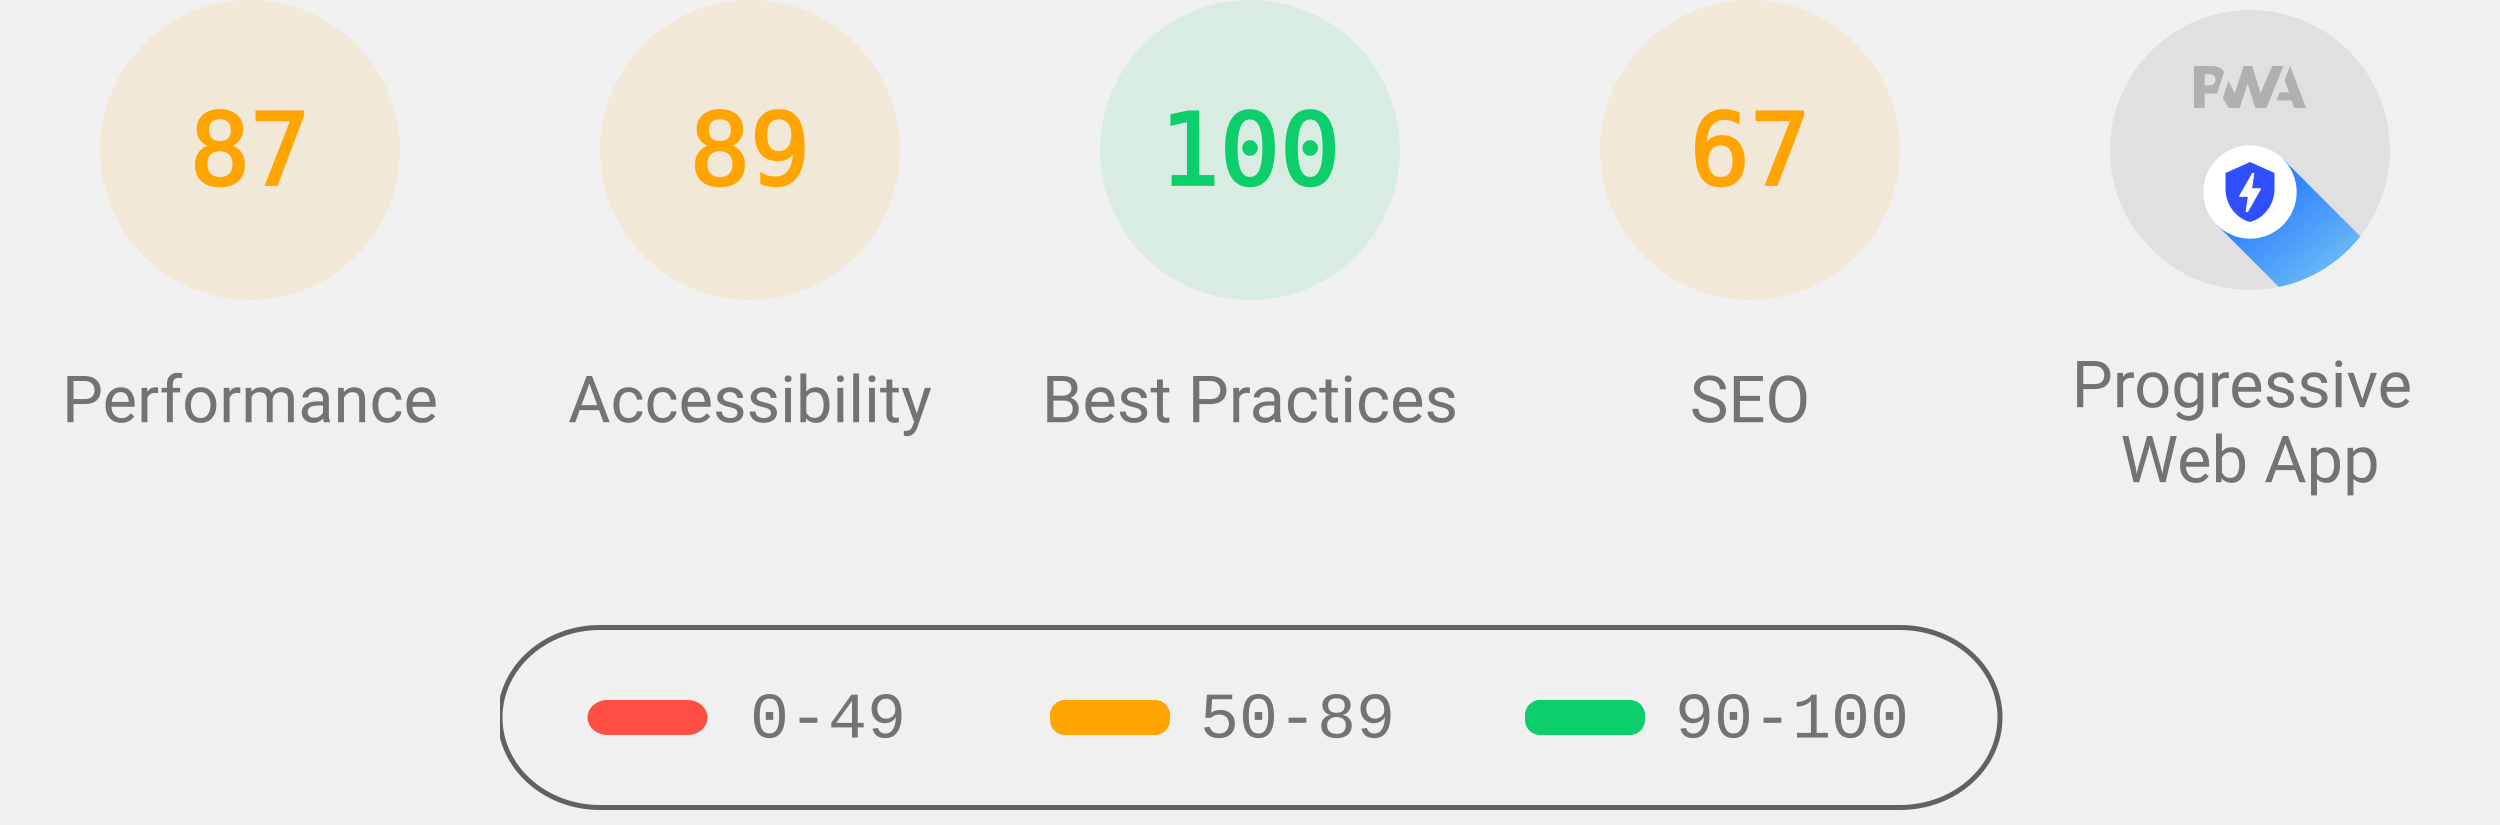
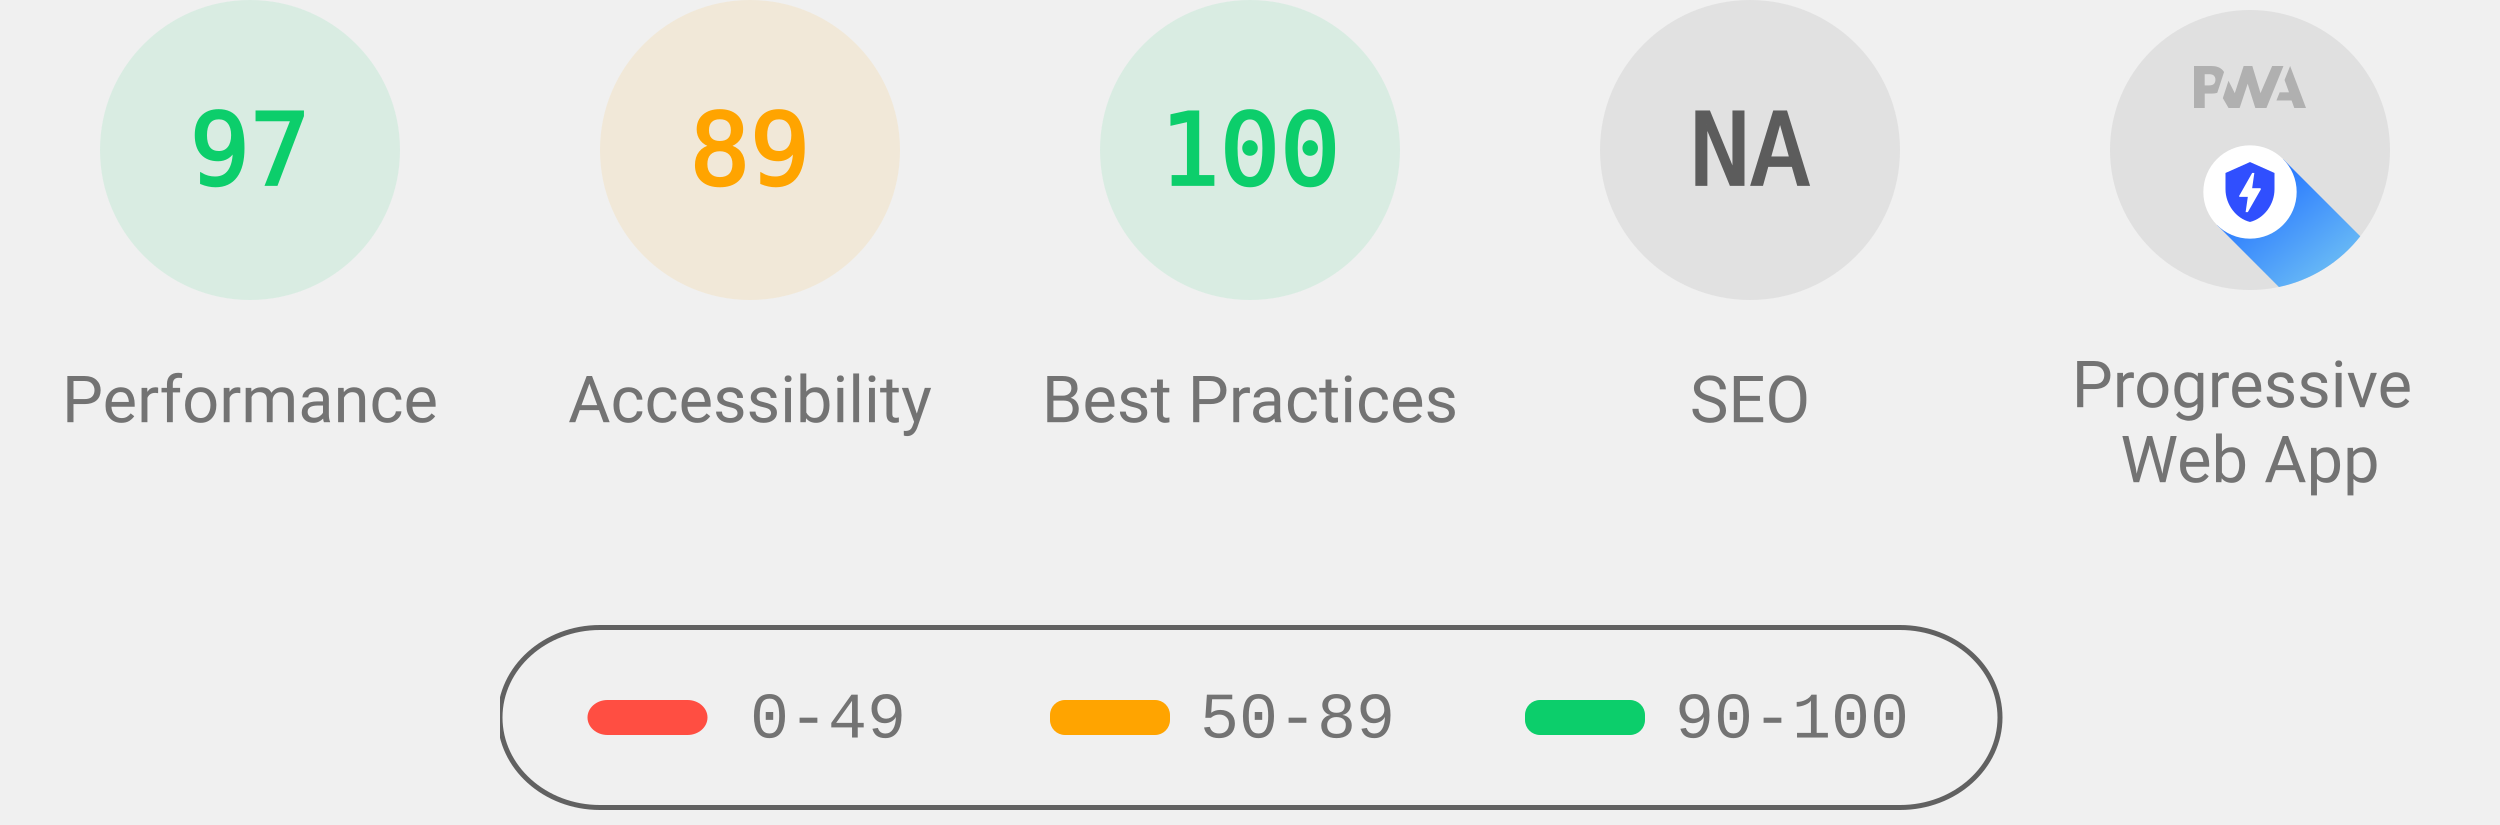
<svg xmlns="http://www.w3.org/2000/svg" class="theme--agnostic" fill="none" width="1000" height="330">
  <style>
			.gauge-base {
				opacity: 0.1
			}

			.gauge-arc {
				fill: none;
				animation-delay: 250ms;
				stroke-linecap: round;
				transform: rotate(-90deg);
				transform-origin: 100px 60px;
				animation: load-gauge 1s ease forwards
			}

			.guage-text {
				font-size: 40px;
				font-family: monospace;
				text-align: center
			}

			.guage-red {
				color: #ff4e42;
				fill: #ff4e42;
				stroke: #ff4e42
			}
			.guage-orange {
				color: #ffa400;
				fill: #ffa400;
				stroke: #ffa400
			}
			.guage-green {
				color: #0cce6b;
				fill: #0cce6b;
				stroke: #0cce6b
			}
			.theme--agnostic .guage-undefined {
				color: #5c5c5c;
				fill: #5c5c5c;
				stroke: #5c5c5c
			}
			.theme--light .guage-undefined {
				color: #1e1e1e;
				fill: #1e1e1e;
				stroke: #1e1e1e
			}
			.theme--dark .guage-undefined {
				color: #f5f5f5;
				fill: #f5f5f5;
				stroke: #f5f5f5
			}

			.guage-title {
				stroke: none;
				font-size: 26px;
				line-height: 26px;
				font-family: Roboto, Halvetica, Arial, sans-serif
			}
			.metric.guage-title {
				font-family: 'Courier New', Courier, monospace
			}
			.theme--agnostic .guage-title {
				color: #737373;
				fill: #737373
			}
			.theme--light .guage-title {
				color: #212121;
				fill: #212121
			}
			.theme--dark .guage-title {
				color: #f5f5f5;
				fill: #f5f5f5
			}

			@keyframes load-gauge {
				from {
					stroke-dasharray: 0 352.858
				}
			}
			.lh-gauge--pwa__disc {
				fill: #e0e0e0
			}
			.lh-gauge--pwa__logo {
				position: relative;
				fill: #b0b0b0
			}
			.lh-gauge--pwa__invisible {
				display: none
			}
			.lh-gauge--pwa__visible {
				display: inline
			}
			.guage-invisible {
				display: none
			}
			.lh-gauge--pwa__logo--primary-color {
				fill: #304ffe
			}
			.theme--agnostic .lh-gauge--pwa__logo--secondary-color {
				fill: #787878
			}
			.theme--light .lh-gauge--pwa__logo--secondary-color {
				fill: #3d3d3d
			}
			.theme--dark .lh-gauge--pwa__logo--secondary-color {
				fill: #d8b6b6
			}
			.theme--light #svg_2 {
				stroke: #00000022
			}
			.theme--agnostic #svg_2 {
				stroke: #616161
			}
			.theme--light #svg_2 {
				stroke: #00000022
			}
			.theme--dark #svg_2 {
				stroke: #f5f5f566
			}
		</style>
-   <svg class="guage-div guage-perf guage-orange" viewBox="0 0 200 200" width="200" height="200" x="0" y="0">
-     <circle class="gauge-base" r="56" cx="100" cy="60" stroke-width="8" />
-     <circle class="gauge-arc guage-arc-1" r="56" cx="100" cy="60" stroke-width="8" style="stroke-dasharray: 306.116, 351.858;" />
-     <text class="guage-text" x="100px" y="60px" alignment-baseline="central" dominant-baseline="central" text-anchor="middle">87</text>
+   <svg class="guage-div guage-perf guage-green" viewBox="0 0 200 200" width="200" height="200" x="0" y="0">
+     <circle class="gauge-base" r="56" cx="100" cy="60" stroke-width="8" />
+     <circle class="gauge-arc guage-arc-1" r="56" cx="100" cy="60" stroke-width="8" style="stroke-dasharray: 341.302, 351.858;" />
+     <text class="guage-text" x="100px" y="60px" alignment-baseline="central" dominant-baseline="central" text-anchor="middle">97</text>
    <text class="guage-title" x="100px" y="160px" alignment-baseline="central" dominant-baseline="central" text-anchor="middle">Performance</text>
  </svg>,<svg class="guage-div guage-perf guage-orange" viewBox="0 0 200 200" width="200" height="200" x="200" y="0">
    <circle class="gauge-base" r="56" cx="100" cy="60" stroke-width="8" />
    <circle class="gauge-arc guage-arc-1" r="56" cx="100" cy="60" stroke-width="8" style="stroke-dasharray: 313.154, 351.858;" />
    <text class="guage-text" x="100px" y="60px" alignment-baseline="central" dominant-baseline="central" text-anchor="middle">89</text>
    <text class="guage-title" x="100px" y="160px" alignment-baseline="central" dominant-baseline="central" text-anchor="middle">Accessibility</text>
  </svg>,<svg class="guage-div guage-perf guage-green" viewBox="0 0 200 200" width="200" height="200" x="400" y="0">
    <circle class="gauge-base" r="56" cx="100" cy="60" stroke-width="8" />
    <circle class="gauge-arc guage-arc-1" r="56" cx="100" cy="60" stroke-width="8" style="stroke-dasharray: 351.858, 351.858;" />
    <text class="guage-text" x="100px" y="60px" alignment-baseline="central" dominant-baseline="central" text-anchor="middle">100</text>
    <text class="guage-title" x="100px" y="160px" alignment-baseline="central" dominant-baseline="central" text-anchor="middle">Best Practices</text>
-   </svg>,<svg class="guage-div guage-perf guage-orange" viewBox="0 0 200 200" width="200" height="200" x="600" y="0">
-     <circle class="gauge-base" r="56" cx="100" cy="60" stroke-width="8" />
-     <circle class="gauge-arc guage-arc-1" r="56" cx="100" cy="60" stroke-width="8" style="stroke-dasharray: 235.745, 351.858;" />
-     <text class="guage-text" x="100px" y="60px" alignment-baseline="central" dominant-baseline="central" text-anchor="middle">67</text>
+   </svg>,<svg class="guage-div guage-perf guage-undefined" viewBox="0 0 200 200" width="200" height="200" x="600" y="0">
+     <circle class="gauge-base" r="56" cx="100" cy="60" stroke-width="8" />
+     <circle class="gauge-arc guage-arc-1" r="56" cx="100" cy="60" stroke-width="8" style="stroke-dasharray: 351.858, 351.858;" />
+     <text class="guage-text" x="100px" y="60px" alignment-baseline="central" dominant-baseline="central" text-anchor="middle">NA</text>
    <text class="guage-title" x="100px" y="160px" alignment-baseline="central" dominant-baseline="central" text-anchor="middle">SEO</text>
  </svg>,<svg class="guage-div guage-pwa" viewBox="0 0 200 200" width="200" height="200" x="800" y="0">
    <svg viewBox="0 0 60 60" width="112" height="112" x="44" y="4">
      <defs>
        <linearGradient id="lh-gauge--pwa__check-circle__gradient-0" x1="50%" y1="0%" x2="50%" y2="100%">
          <stop stop-color="#00C852" offset="0%" />
          <stop stop-color="#009688" offset="100%" />
        </linearGradient>
        <linearGradient id="lh-gauge--pwa__installable__shadow-gradient-0" x1="76.056%" x2="24.111%" y1="82.995%" y2="24.735%">
          <stop stop-color="#A5D6A7" offset="0%" />
          <stop stop-color="#80CBC4" offset="100%" />
        </linearGradient>
        <linearGradient id="lh-gauge--pwa__fast-reliable__shadow-gradient-0" x1="76.056%" y1="82.995%" x2="25.678%" y2="26.493%">
          <stop stop-color="#64B5F6" offset="0%" />
          <stop stop-color="#2979FF" offset="100%" />
        </linearGradient>
        <g id="lh-gauge--pwa__fast-reliable-badge-0">
          <circle fill="#FFFFFF" cx="10" cy="10" r="10" />
          <path fill="#304FFE" d="M10 3.58l5.25 2.34v3.5c0 3.23-2.24 6.26-5.25 7-3.01-.74-5.25-3.77-5.25-7v-3.5L10 3.58zm-.47 10.74l2.76-4.83.03-.07c.04-.08 0-.24-.22-.24h-1.64l.47-3.26h-.47l-2.7 4.77c-.02.01.05-.1-.04.05-.09.16-.1.31.18.31h1.63l-.47 3.27h.47z" />
        </g>
        <g id="lh-gauge--pwa__installable-badge-0">
          <circle fill="#FFFFFF" cx="10" cy="10" r="10" />
          <path fill="#009688" d="M10 4.167A5.835 5.835 0 0 0 4.167 10 5.835 5.835 0 0 0 10 15.833 5.835 5.835 0 0 0 15.833 10 5.835 5.835 0 0 0 10 4.167zm2.917 6.416h-2.334v2.334H9.417v-2.334H7.083V9.417h2.334V7.083h1.166v2.334h2.334v1.166z" />
        </g>
      </defs>
      <g stroke="none" fill-rule="nonzero">
        <circle class="lh-gauge--pwa__disc" cx="30" cy="30" r="30" />
        <g class="lh-gauge--pwa__logo">
          <path d="M35.66 19.39l.7-1.75h2L37.4 15 38.6 12l3.4 9h-2.51l-.58-1.61z" />
          <path d="M33.52 21l3.65-9h-2.42l-2.5 5.82L30.5 12h-1.86l-1.9 5.82-1.35-2.65-1.21 3.72L25.4 21h2.38l1.72-5.2 1.64 5.2z" />
          <path fill-rule="nonzero" d="M20.3 17.91h1.48c.45 0 .85-.05 1.2-.15l.39-1.18 1.07-3.3a2.64 2.64 0 0 0-.28-.37c-.55-.6-1.36-.91-2.42-.91H18v9h2.3V17.9zm1.96-3.84c.22.22.33.5.33.87 0 .36-.1.65-.29.87-.2.23-.59.35-1.15.35h-.86v-2.41h.87c.52 0 .89.1 1.1.32z" />
        </g>
        <rect class="lh-gauge--pwa__component lh-gauge--pwa__na-line lh-gauge--pwa__invisible" fill="#FFFFFF" x="20" y="32" width="20" height="4" rx="2" />
        <g class="lh-gauge--pwa__component lh-gauge--pwa__fast-reliable-badge lh-gauge--pwa__visible" transform="translate(20, 29)">
          <path fill="url(#lh-gauge--pwa__fast-reliable__shadow-gradient-0)" d="M33.63 19.49A30 30 0 0 1 16.2 30.36L3 17.14 17.14 3l16.49 16.49z" />
          <use href="#lh-gauge--pwa__fast-reliable-badge-0" />
        </g>
        <g class="lh-gauge--pwa__component lh-gauge--pwa__installable-badge lh-gauge--pwa__invisible" transform="translate(20, 29)">
          <path fill="url(#lh-gauge--pwa__installable__shadow-gradient-0)" d="M33.629 19.487c-4.272 5.453-10.391 9.39-17.415 10.869L3 17.142 17.142 3 33.63 19.487z" />
          <use href="#lh-gauge--pwa__installable-badge-0" />
        </g>
        <g class="lh-gauge--pwa__component lh-gauge--pwa__fast-reliable-installable-badges lh-gauge--pwa__invisible">
          <g transform="translate(8, 29)">
            <path fill="url(#lh-gauge--pwa__fast-reliable__shadow-gradient-0)" d="M16.321 30.463L3 17.143 17.142 3l22.365 22.365A29.864 29.864 0 0 1 22 31c-1.942 0-3.84-.184-5.679-.537z" />
            <use href="#lh-gauge--pwa__fast-reliable-badge-0" />
          </g>
          <g transform="translate(32, 29)">
            <path fill="url(#lh-gauge--pwa__installable__shadow-gradient-0)" d="M25.982 11.84a30.107 30.107 0 0 1-13.08 15.203L3 17.143 17.142 3l8.84 8.84z" />
            <use href="#lh-gauge--pwa__installable-badge-0" />
          </g>
        </g>
        <g class="lh-gauge--pwa__component lh-gauge--pwa__check-circle lh-gauge--pwa__invisible" transform="translate(18, 28)">
          <circle fill="#FFFFFF" cx="12" cy="12" r="12" />
          <path fill="url(#lh-gauge--pwa__check-circle__gradient-0)" d="M12 2a10 10 0 1 0 0 20 10 10 0 0 0 0-20zm-2 15l-5-5 1.41-1.41L10 14.17l7.59-7.59L19 8l-9 9z" />
        </g>
      </g>
    </svg>
    <text class="guage-title" y="160px" alignment-baseline="central" dominant-baseline="central" text-anchor="middle">
      <tspan x="100px" dy="-6px">Progressive</tspan>
      <tspan x="100px" dy="30px">Web App</tspan>
    </text>
  </svg>
  <svg width="604" height="76" x="200" y="250">
    <g>
      <rect fill="none" id="canvas_background" height="80" width="604" y="-1" x="-1" />
      <g display="none" overflow="visible" y="0" x="0" height="100%" width="100%" id="canvasGrid">
        <rect fill="url(#gridpattern)" stroke-width="0" y="0" x="0" height="100%" width="100%" />
      </g>
    </g>
    <g>
      <rect fill-opacity="0" stroke-width="2" rx="40" id="svg_2" height="72" width="600" y="1" x="0" fill="#000000" />
      <rect stroke="#000" rx="8" id="svg_3" height="14" width="48" y="30" x="35" stroke-opacity="null" stroke-width="0" fill="#ff4e42" />
      <rect stroke="#000" rx="6" id="svg_4" height="14" width="48" y="30" x="220" stroke-opacity="null" stroke-width="0" fill="#ffa400" />
      <rect stroke="#000" rx="6" id="svg_5" height="14" width="48" y="30" x="410" stroke-opacity="null" stroke-width="0" fill="#0cce6b" />
      <text class="metric guage-title" xml:space="preserve" text-anchor="start" font-size="26" id="svg_6" y="45" x="100" stroke-opacity="null" stroke-width="0" stroke="#000">0-49</text>
      <text class="metric guage-title" xml:space="preserve" text-anchor="start" font-size="26" id="svg_7" y="45" x="280" stroke-opacity="null" stroke-width="0" stroke="#000">50-89</text>
      <text class="metric guage-title" xml:space="preserve" text-anchor="start" font-size="26" id="svg_8" y="45" x="470" stroke-opacity="null" stroke-width="0" stroke="#000">90-100</text>
    </g>
  </svg>
</svg>
